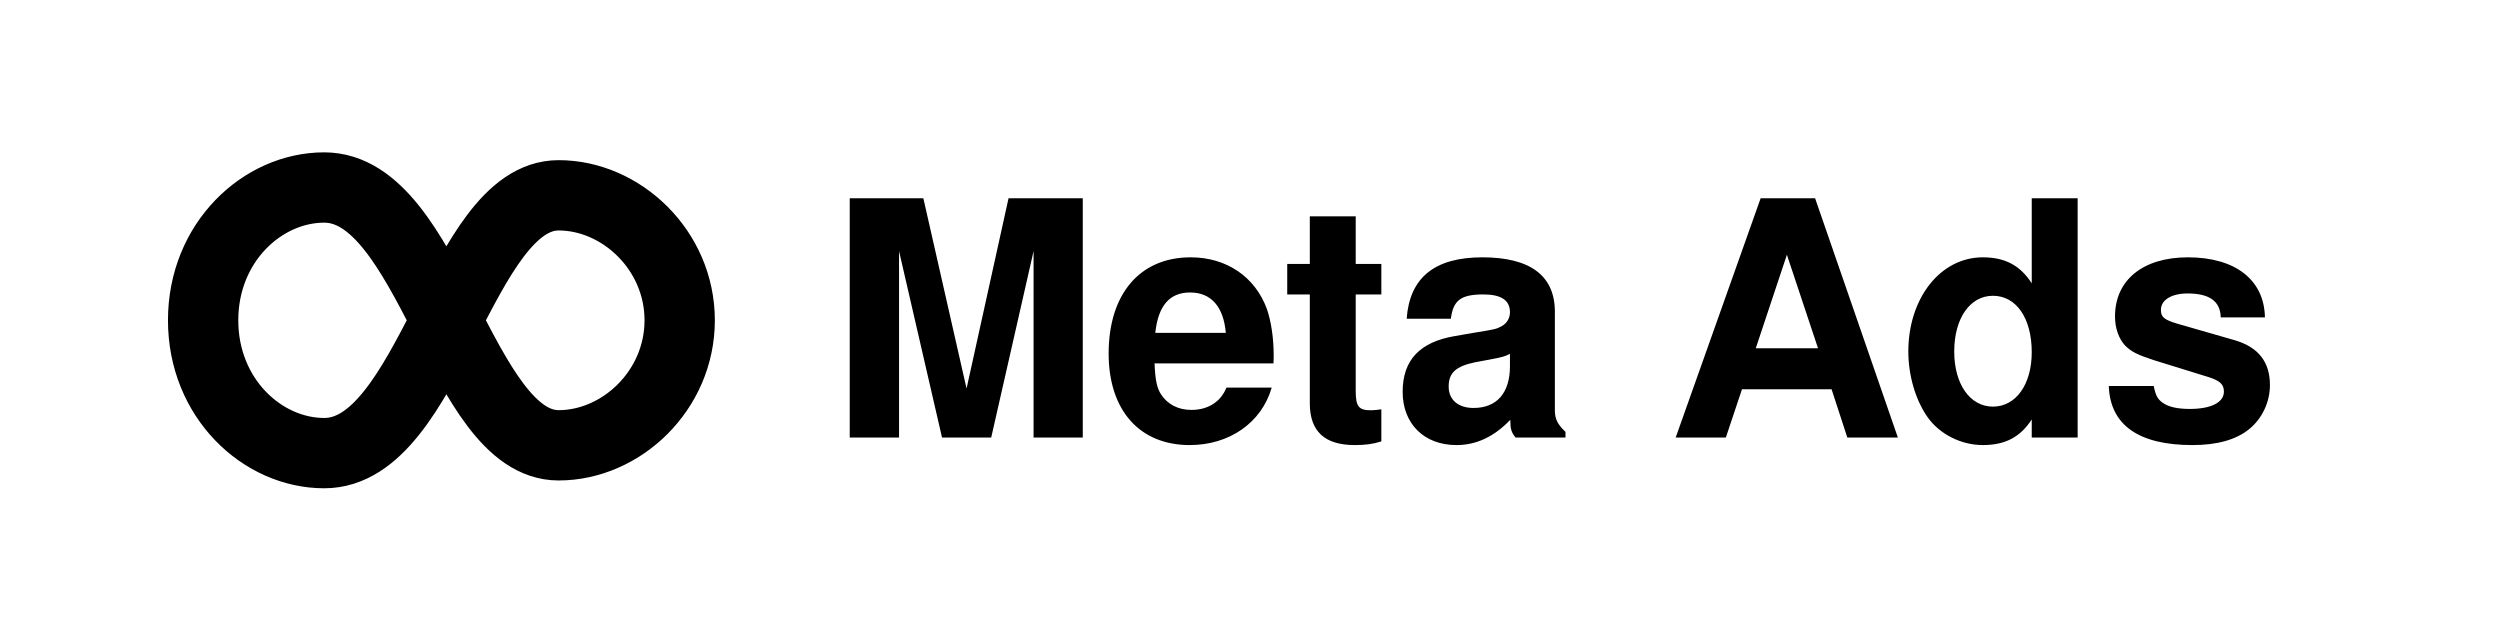
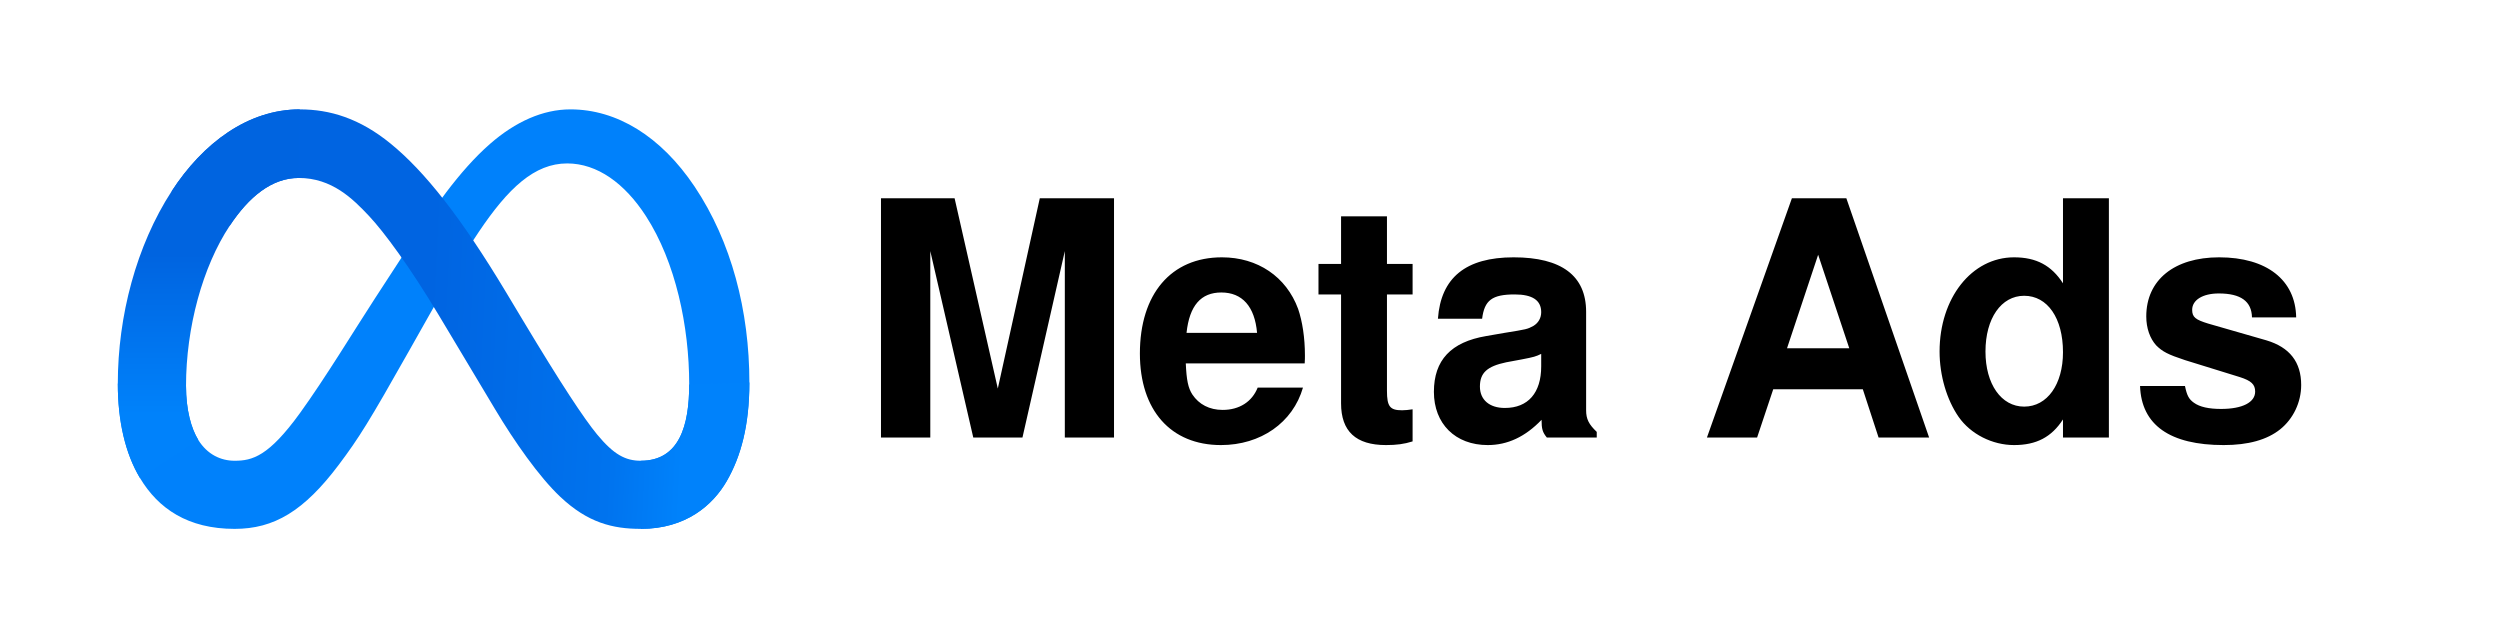
<svg xmlns="http://www.w3.org/2000/svg" viewBox="0 0 320 81" width="320" height="81">
-   <path d="M26 41c0-10 7.6-17 15.5-17 13.5 0 17.5 33 30 33 8 0 15.5-7 15.5-16s-7.5-16-15.5-16c-12.5 0-16.5 33-30 33C33.6 58 26 51 26 41Z" fill="none" stroke="#000" stroke-width="9" stroke-linejoin="round" />
-   <text x="106" y="56" font-family="Helvetica, Arial, sans-serif" font-size="42" font-weight="700" fill="#000">Meta Ads</text>
+   <svg x="15" y="14" width="81" height="54" viewBox="0 0 256 171" preserveAspectRatio="xMidYMid meet" overflow="visible">
+     <defs>
+       <linearGradient id="a" x1="13.878%" x2="89.144%" y1="55.934%" y2="58.694%">
+         <stop offset="0%" stop-color="#0064E1" />
+         <stop offset="40%" stop-color="#0064E1" />
+         <stop offset="83%" stop-color="#0073EE" />
+         <stop offset="100%" stop-color="#0082FB" />
+       </linearGradient>
+       <linearGradient id="b" x1="54.315%" x2="54.315%" y1="82.782%" y2="39.307%">
+         <stop offset="0%" stop-color="#0082FB" />
+         <stop offset="100%" stop-color="#0064E0" />
+       </linearGradient>
+     </defs>
+     <path fill="#0081FB" d="M27.651 112.136c0 9.775 2.146 17.28 4.95 21.82 3.677 5.947 9.16 8.466 14.751 8.466 7.211 0 13.808-1.79 26.52-19.372 10.185-14.092 22.186-33.874 30.26-46.275l13.675-21.01c9.499-14.591 20.493-30.811 33.1-41.806C161.196 4.985 172.298 0 183.47 0c18.758 0 36.625 10.87 50.3 31.257C248.735 53.584 256 81.707 256 110.729c0 17.253-3.4 29.93-9.187 39.946-5.591 9.686-16.488 19.363-34.818 19.363v-27.616c15.695 0 19.612-14.422 19.612-30.927 0-23.52-5.484-49.623-17.564-68.273-8.574-13.23-19.684-21.313-31.907-21.313-13.22 0-23.859 9.97-35.815 27.75-6.356 9.445-12.882 20.956-20.208 33.944l-8.066 14.289c-16.203 28.728-20.307 35.271-28.408 46.07-14.2 18.91-26.324 26.076-42.287 26.076-18.935 0-30.91-8.2-38.325-20.556C2.973 139.413 0 126.202 0 111.148l27.651.988Z" />
+     <path fill="url(#a)" d="M21.802 33.206C34.48 13.666 52.774 0 73.757 0 85.91 0 97.99 3.597 110.605 13.897c13.798 11.261 28.505 29.805 46.853 60.368l6.58 10.967c15.881 26.459 24.917 40.07 30.205 46.49 6.802 8.243 11.565 10.7 17.752 10.7 15.695 0 19.612-14.422 19.612-30.927l24.393-.766c0 17.253-3.4 29.93-9.187 39.946-5.591 9.686-16.488 19.363-34.818 19.363-11.395 0-21.49-2.475-32.654-13.007-8.582-8.083-18.615-22.443-26.334-35.352l-22.96-38.352C118.528 64.08 107.96 49.73 101.845 43.23c-6.578-6.988-15.036-15.428-28.532-15.428-10.923 0-20.2 7.666-27.963 19.39L21.802 33.206Z" />
+     <path fill="url(#b)" d="M73.312 27.802c-10.923 0-20.2 7.666-27.963 19.39-10.976 16.568-17.698 41.245-17.698 64.944 0 9.775 2.146 17.28 4.95 21.82L9.027 149.482C2.973 139.413 0 126.202 0 111.148 0 83.772 7.514 55.24 21.802 33.206 34.48 13.666 52.774 0 73.757 0l-.445 27.802Z" />
+   </svg>
+   <text x="110" y="56" font-family="Helvetica, Arial, sans-serif" font-size="42" font-weight="700" fill="#000">Meta Ads</text>
</svg>
